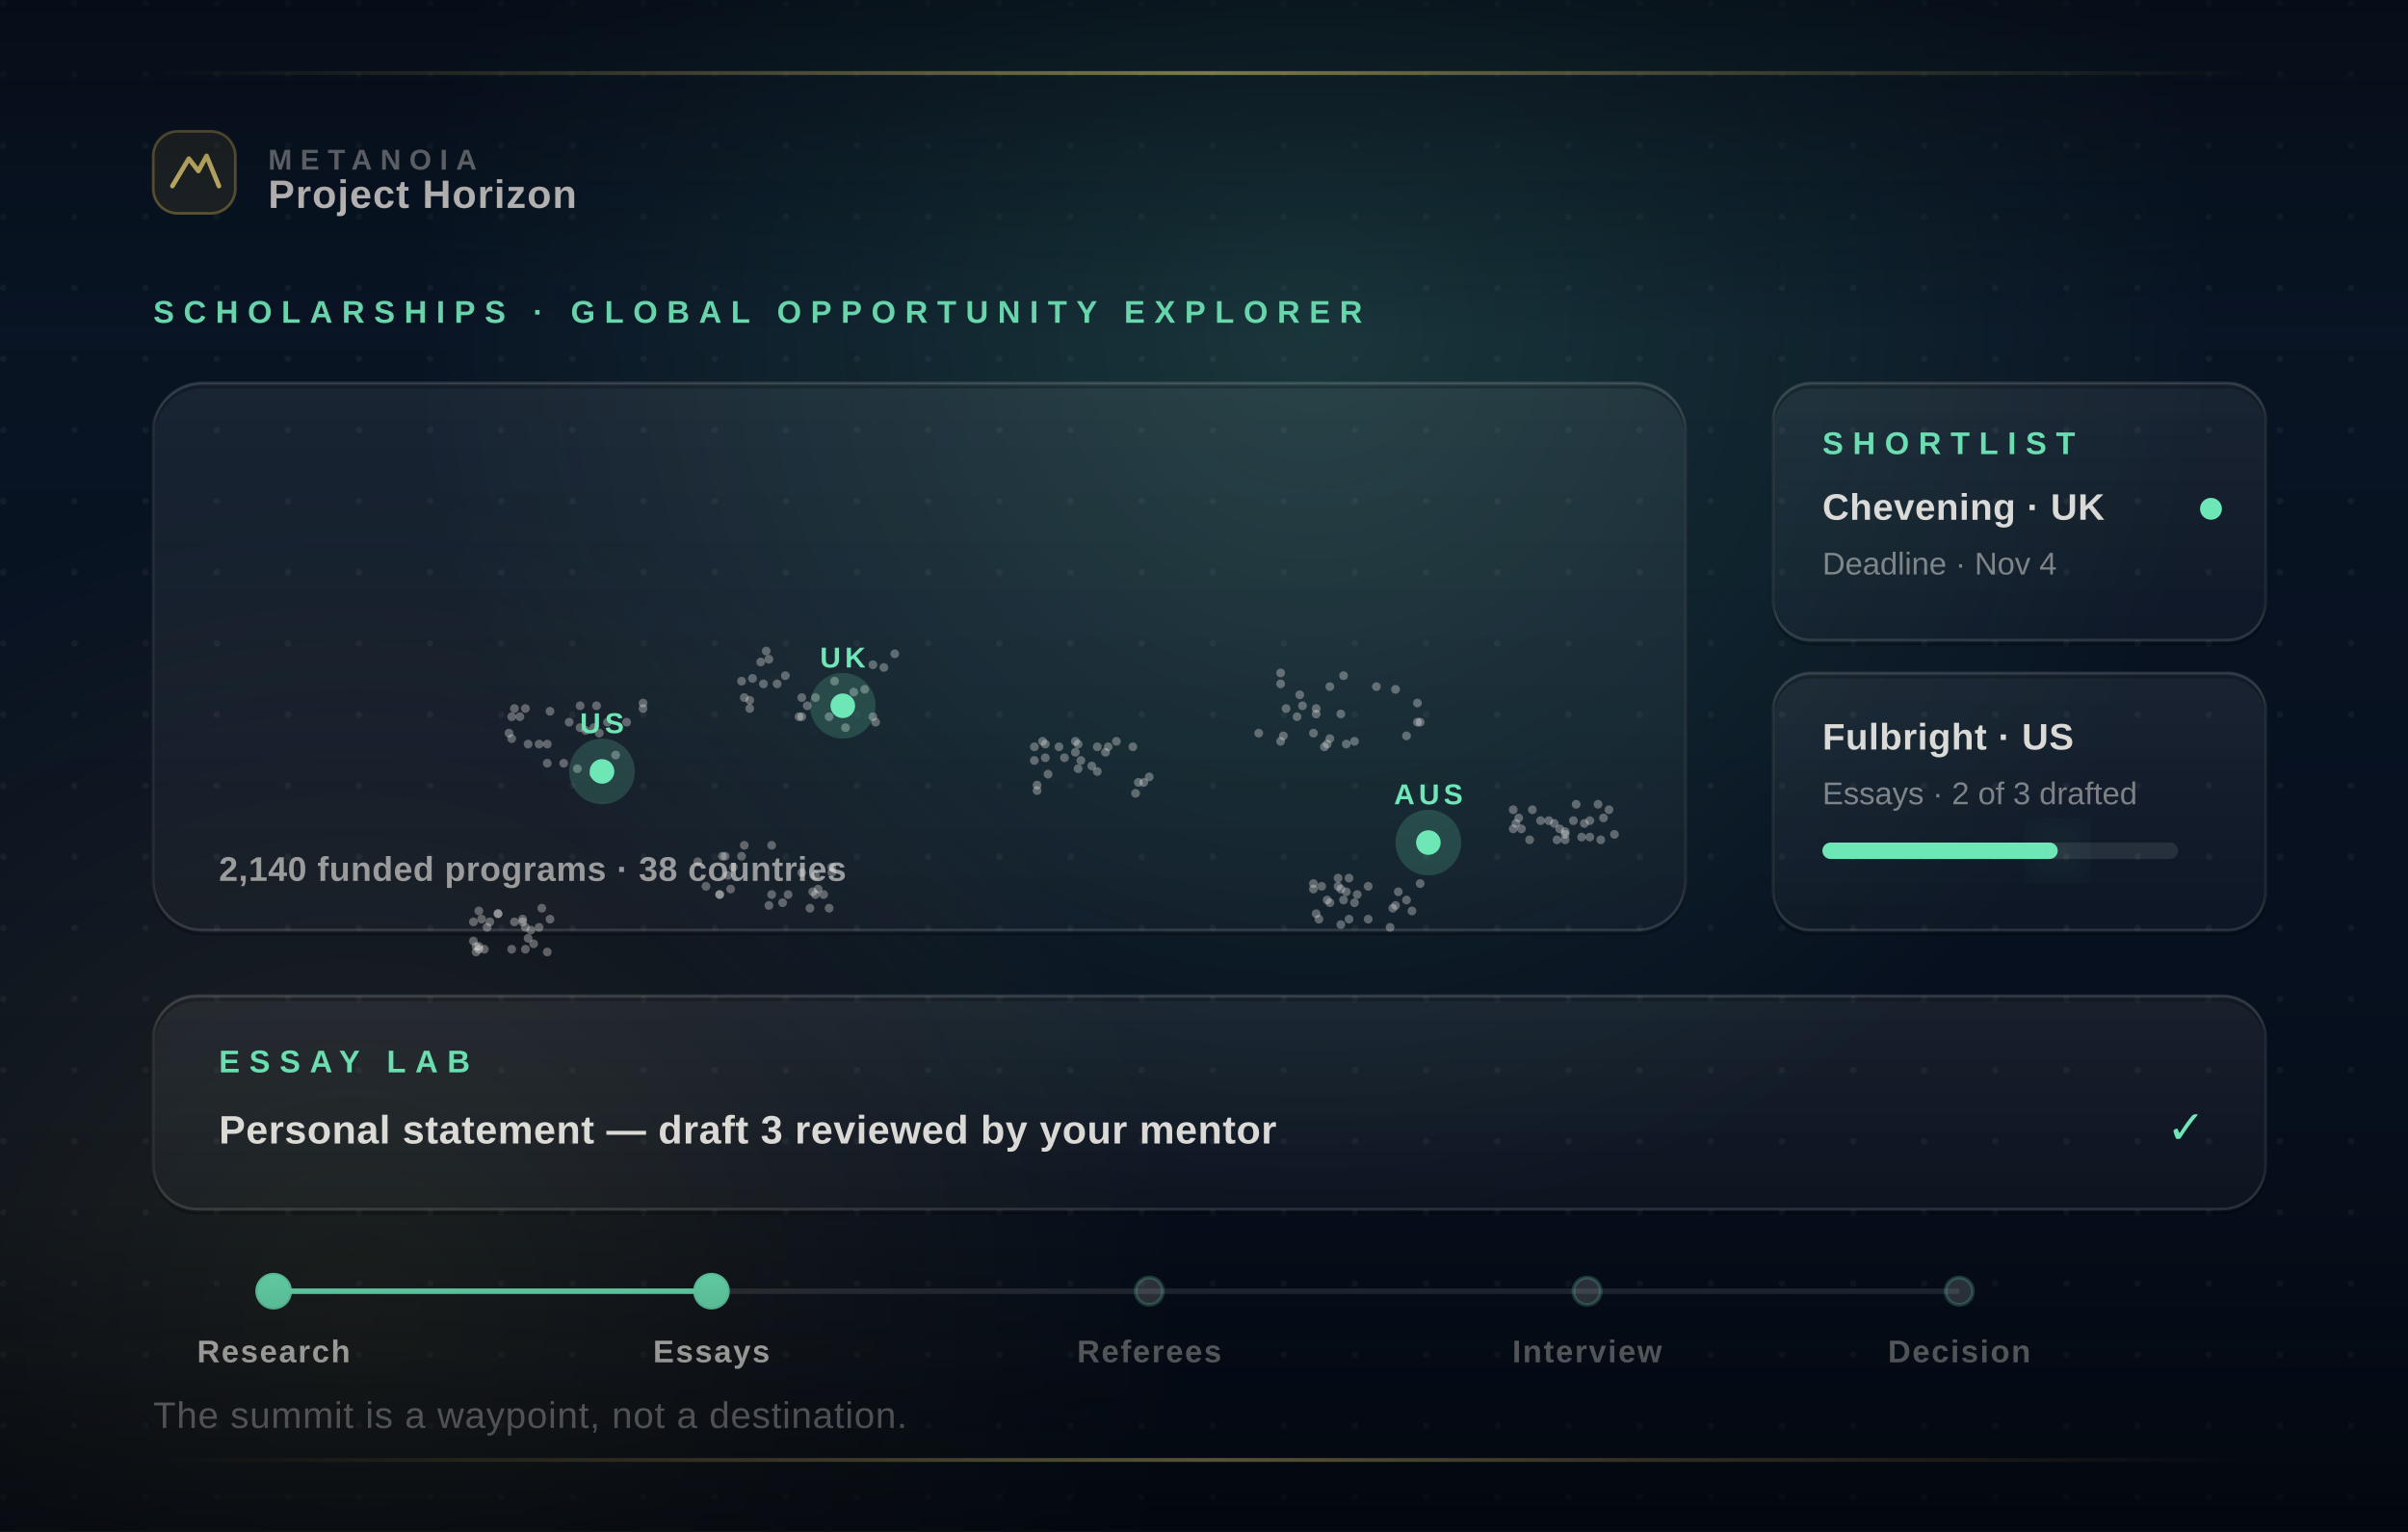
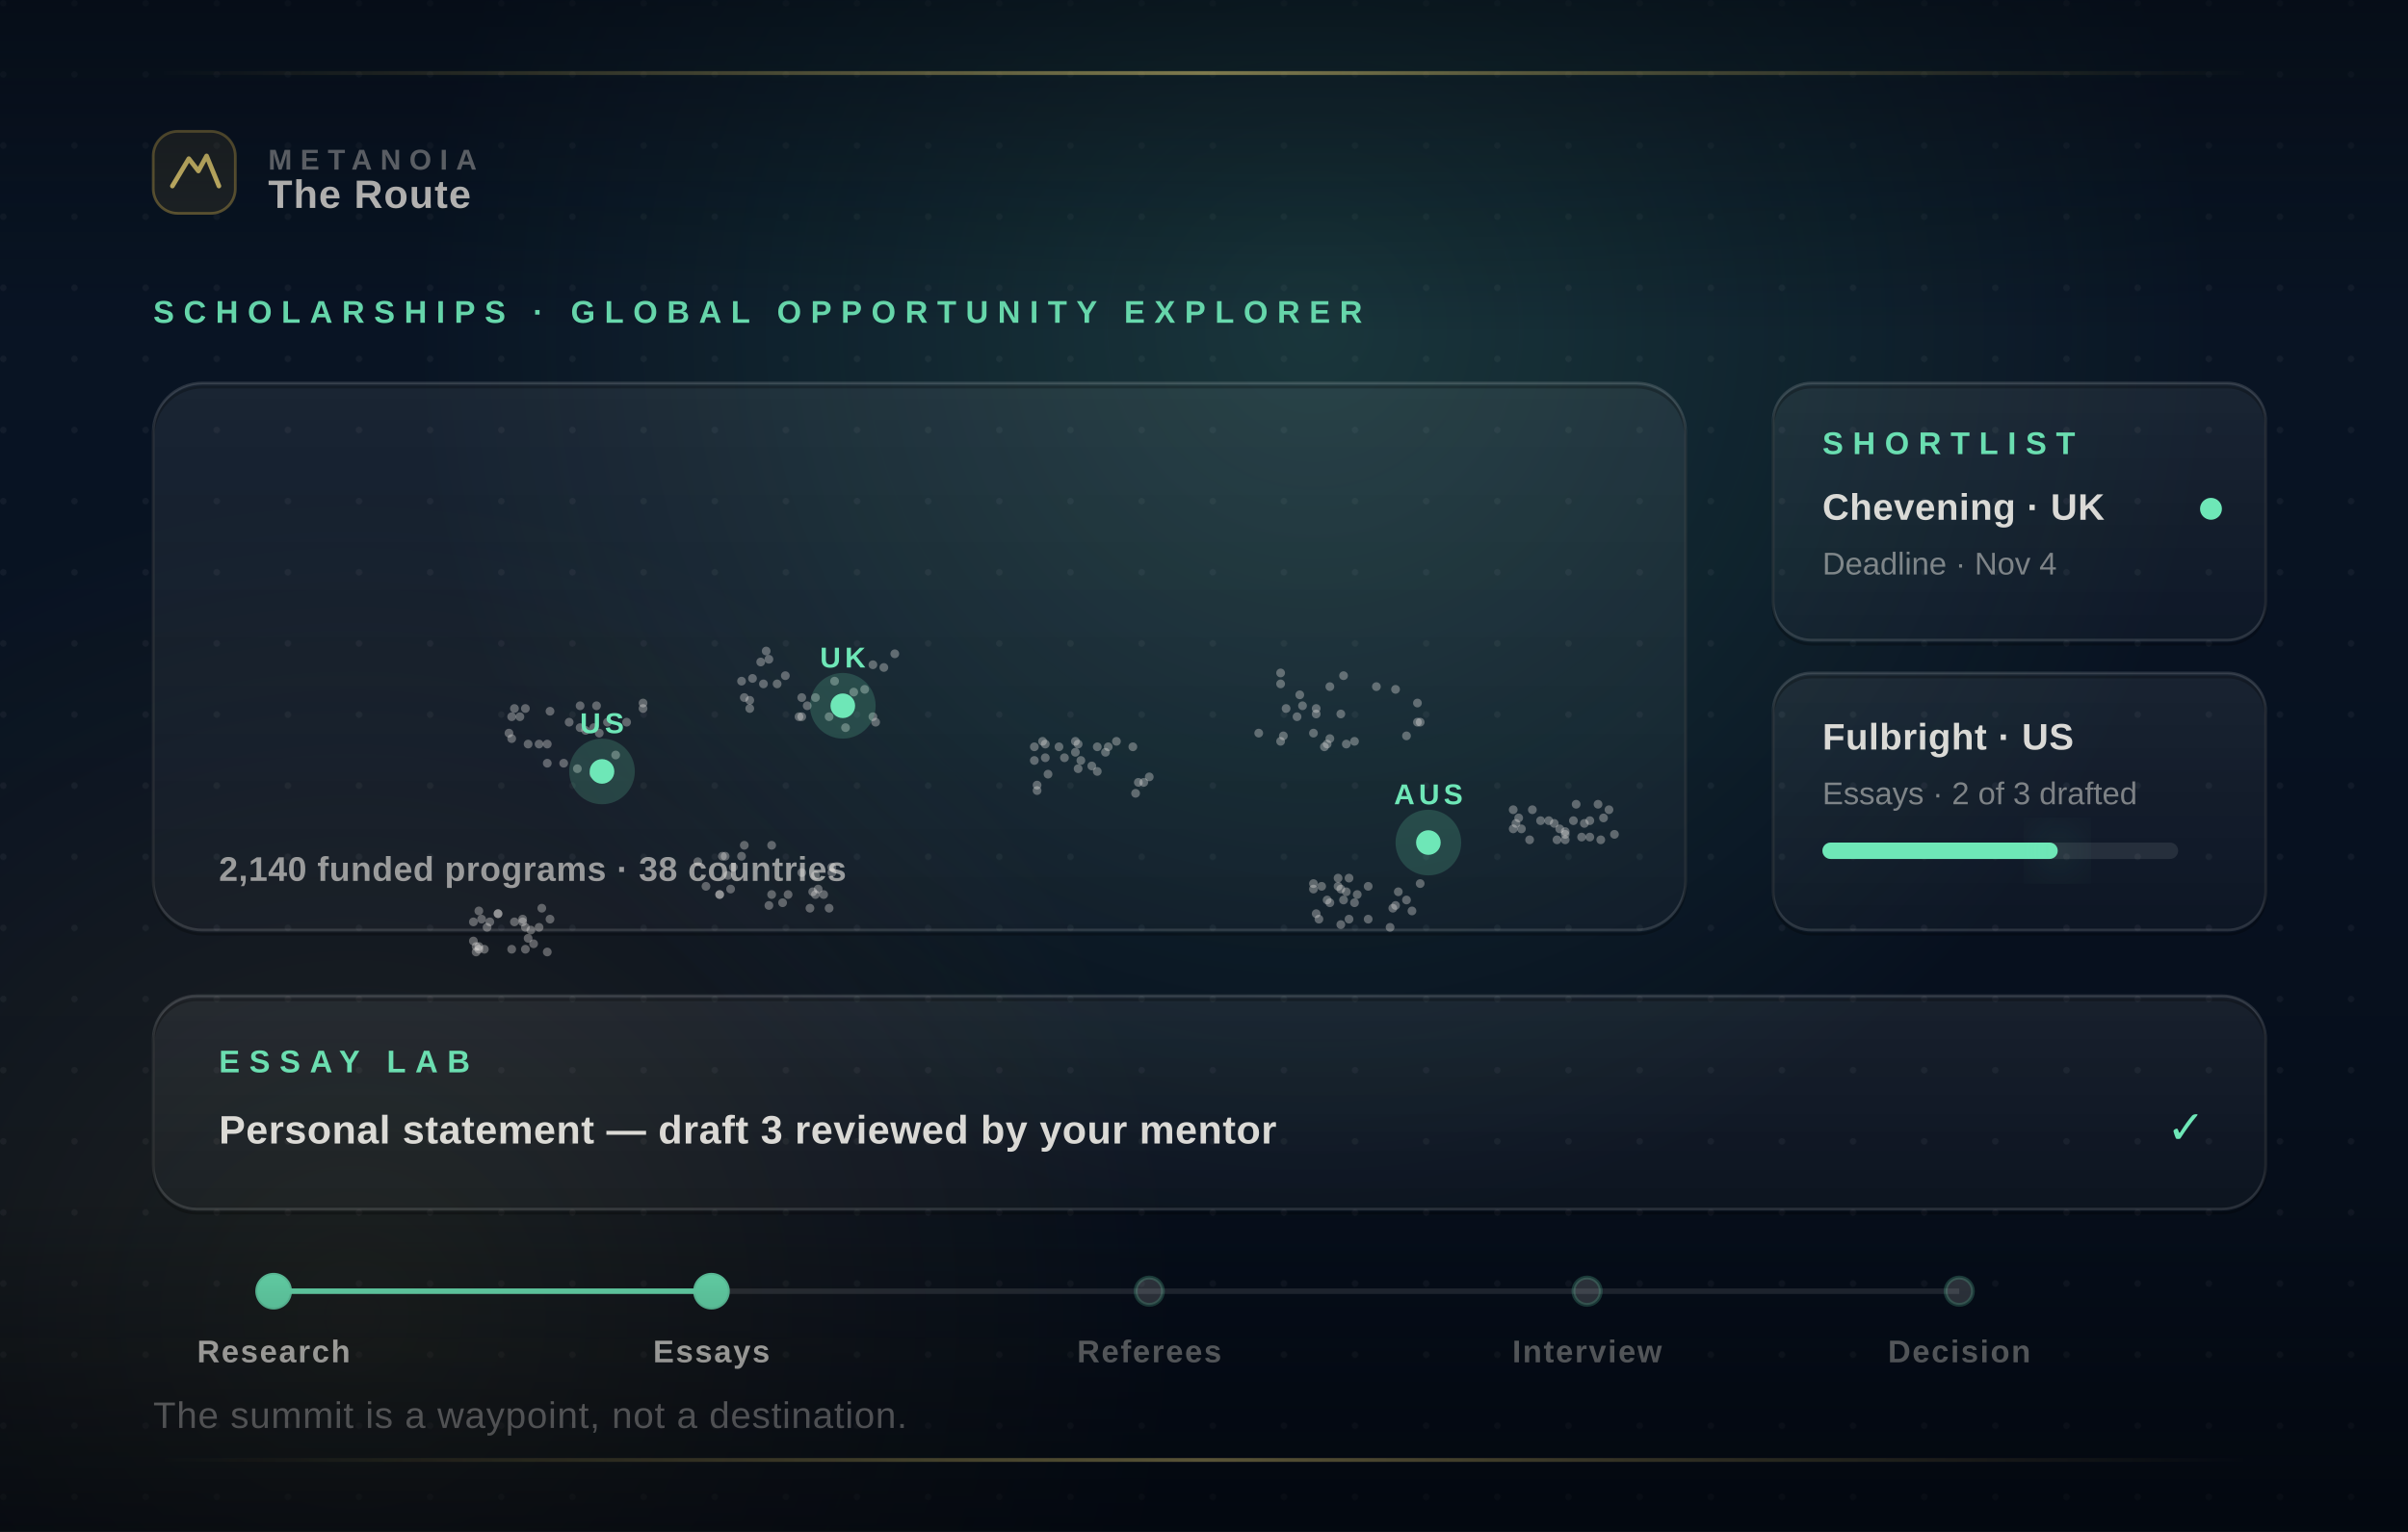
<svg xmlns="http://www.w3.org/2000/svg" viewBox="0 0 880 560" font-family="Avenir Next,Segoe UI,Helvetica Neue,Arial,sans-serif">
  <defs>
    <linearGradient id="ground" x1="0" y1="0" x2="0" y2="1">
      <stop offset="0" stop-color="#0A1626" />
      <stop offset=".55" stop-color="#071120" />
      <stop offset="1" stop-color="#050B15" />
    </linearGradient>
    <radialGradient id="aur" cx=".5" cy=".5" r=".5">
      <stop offset="0" stop-color="#6EE7B7" stop-opacity=".16" />
      <stop offset="1" stop-color="#6EE7B7" stop-opacity="0" />
    </radialGradient>
    <radialGradient id="aurG" cx=".5" cy=".5" r=".5">
      <stop offset="0" stop-color="#C9A84C" stop-opacity=".12" />
      <stop offset="1" stop-color="#C9A84C" stop-opacity="0" />
    </radialGradient>
    <linearGradient id="glass" x1="0" y1="0" x2="0" y2="1">
      <stop offset="0" stop-color="#FFFFFF" stop-opacity=".07" />
      <stop offset="1" stop-color="#FFFFFF" stop-opacity=".025" />
    </linearGradient>
    <linearGradient id="goldline" x1="0" y1="0" x2="1" y2="0">
      <stop offset="0" stop-color="#C9A84C" stop-opacity="0" />
      <stop offset=".5" stop-color="#F0D878" stop-opacity=".9" />
      <stop offset="1" stop-color="#C9A84C" stop-opacity="0" />
    </linearGradient>
    <filter id="soft" x="-60%" y="-60%" width="220%" height="220%">
      <feGaussianBlur stdDeviation="10" />
    </filter>
    <pattern id="dots" width="26" height="26" patternUnits="userSpaceOnUse">
      <circle cx="1.2" cy="1.2" r="1.2" fill="#FFFFFF" opacity=".045" />
    </pattern>
    <linearGradient id="vig" x1="0" y1="0" x2="0" y2="1">
      <stop offset="0" stop-color="#02060C" stop-opacity=".55" />
      <stop offset=".22" stop-color="#02060C" stop-opacity="0" />
      <stop offset=".78" stop-color="#02060C" stop-opacity="0" />
      <stop offset="1" stop-color="#02060C" stop-opacity=".6" />
    </linearGradient>
  </defs>
  <rect width="880" height="560" fill="url(#ground)" />
  <rect width="880" height="560" fill="url(#dots)" />
  <circle cx="480" cy="120" r="330" fill="url(#aur)" />
  <circle cx="130" cy="480" r="300" fill="url(#aurG)" />
  <g transform="translate(56,48)">
    <rect x="0" y="0" width="30" height="30" rx="9" fill="#C9A84C" fill-opacity=".13" stroke="#C9A84C" stroke-opacity=".5" stroke-width="1" />
    <path d="M7 20 L13 10 L16.5 14.5 L19.5 9 L24 20" fill="none" stroke="#F0D878" stroke-width="1.7" stroke-linecap="round" stroke-linejoin="round" />
    <text x="42" y="14" font-size="10.5" font-weight="800" letter-spacing="3" fill="rgba(240,237,232,.5)">METANOIA</text>
-     <text x="42" y="28" font-size="14.5" font-weight="700" letter-spacing=".4" fill="rgba(240,237,232,.94)">Project Horizon</text>
+     <text x="42" y="28" font-size="14.5" font-weight="700" letter-spacing=".4" fill="rgba(240,237,232,.94)">The Route</text>
  </g>
  <text x="56" y="118" font-size="11.5" font-weight="800" letter-spacing="3.4" fill="#6EE7B7" opacity=".95">SCHOLARSHIPS · GLOBAL OPPORTUNITY EXPLORER</text>
  <rect x="56" y="140" width="560" height="200" rx="18" fill="url(#glass)" stroke="rgba(255,255,255,.13)" stroke-width="1" />
  <rect x="56" y="140" width="560" height="200" rx="18" fill="none" stroke="#000" stroke-opacity=".25" stroke-width="1" transform="translate(0,1.5)" />
  <g transform="translate(70,150)">
    <circle cx="131" cy="110" r="1.6" fill="rgba(240,237,232,.34)" />
    <circle cx="148" cy="108" r="1.6" fill="rgba(240,237,232,.34)" />
    <circle cx="142" cy="116" r="1.6" fill="rgba(240,237,232,.34)" />
    <circle cx="117" cy="120" r="1.6" fill="rgba(240,237,232,.34)" />
    <circle cx="116" cy="118" r="1.6" fill="rgba(240,237,232,.34)" />
    <circle cx="118" cy="109" r="1.6" fill="rgba(240,237,232,.34)" />
    <circle cx="136" cy="129" r="1.6" fill="rgba(240,237,232,.34)" />
    <circle cx="120" cy="112" r="1.6" fill="rgba(240,237,232,.34)" />
    <circle cx="147" cy="133" r="1.6" fill="rgba(240,237,232,.34)" />
    <circle cx="144" cy="117" r="1.6" fill="rgba(240,237,232,.34)" />
    <circle cx="165" cy="107" r="1.6" fill="rgba(240,237,232,.34)" />
    <circle cx="159" cy="114" r="1.6" fill="rgba(240,237,232,.34)" />
    <circle cx="122" cy="109" r="1.6" fill="rgba(240,237,232,.34)" />
    <circle cx="130" cy="129" r="1.6" fill="rgba(240,237,232,.34)" />
    <circle cx="123" cy="122" r="1.6" fill="rgba(240,237,232,.34)" />
    <circle cx="147" cy="116" r="1.6" fill="rgba(240,237,232,.34)" />
    <circle cx="142" cy="108" r="1.6" fill="rgba(240,237,232,.34)" />
    <circle cx="117" cy="112" r="1.6" fill="rgba(240,237,232,.34)" />
    <circle cx="149" cy="118" r="1.6" fill="rgba(240,237,232,.34)" />
    <circle cx="130" cy="122" r="1.6" fill="rgba(240,237,232,.34)" />
    <circle cx="138" cy="114" r="1.6" fill="rgba(240,237,232,.34)" />
    <circle cx="155" cy="126" r="1.6" fill="rgba(240,237,232,.34)" />
    <circle cx="127" cy="122" r="1.6" fill="rgba(240,237,232,.34)" />
    <circle cx="141" cy="131" r="1.6" fill="rgba(240,237,232,.34)" />
    <circle cx="152" cy="114" r="1.6" fill="rgba(240,237,232,.34)" />
    <circle cx="165" cy="109" r="1.6" fill="rgba(240,237,232,.34)" />
    <circle cx="225" cy="108" r="1.6" fill="rgba(240,237,232,.34)" />
    <circle cx="209" cy="100" r="1.6" fill="rgba(240,237,232,.34)" />
    <circle cx="202" cy="105" r="1.6" fill="rgba(240,237,232,.34)" />
    <circle cx="246" cy="102" r="1.6" fill="rgba(240,237,232,.34)" />
    <circle cx="253" cy="94" r="1.6" fill="rgba(240,237,232,.34)" />
    <circle cx="242" cy="103" r="1.6" fill="rgba(240,237,232,.34)" />
    <circle cx="235" cy="99" r="1.6" fill="rgba(240,237,232,.34)" />
    <circle cx="250" cy="114" r="1.6" fill="rgba(240,237,232,.34)" />
    <circle cx="228" cy="105" r="1.6" fill="rgba(240,237,232,.34)" />
    <circle cx="204" cy="106" r="1.6" fill="rgba(240,237,232,.34)" />
    <circle cx="239" cy="116" r="1.6" fill="rgba(240,237,232,.34)" />
    <circle cx="249" cy="93" r="1.6" fill="rgba(240,237,232,.34)" />
    <circle cx="223" cy="105" r="1.6" fill="rgba(240,237,232,.34)" />
    <circle cx="201" cy="99" r="1.6" fill="rgba(240,237,232,.34)" />
    <circle cx="210" cy="88" r="1.6" fill="rgba(240,237,232,.34)" />
    <circle cx="204" cy="109" r="1.6" fill="rgba(240,237,232,.34)" />
    <circle cx="208" cy="92" r="1.6" fill="rgba(240,237,232,.34)" />
    <circle cx="223" cy="112" r="1.6" fill="rgba(240,237,232,.34)" />
    <circle cx="205" cy="98" r="1.6" fill="rgba(240,237,232,.34)" />
    <circle cx="233" cy="112" r="1.6" fill="rgba(240,237,232,.34)" />
    <circle cx="249" cy="112" r="1.6" fill="rgba(240,237,232,.34)" />
    <circle cx="217" cy="97" r="1.6" fill="rgba(240,237,232,.34)" />
    <circle cx="222" cy="112" r="1.6" fill="rgba(240,237,232,.34)" />
    <circle cx="257" cy="89" r="1.6" fill="rgba(240,237,232,.34)" />
    <circle cx="211" cy="91" r="1.6" fill="rgba(240,237,232,.34)" />
    <circle cx="214" cy="100" r="1.6" fill="rgba(240,237,232,.34)" />
    <circle cx="334" cy="125" r="1.6" fill="rgba(240,237,232,.34)" />
    <circle cx="308" cy="128" r="1.6" fill="rgba(240,237,232,.34)" />
    <circle cx="324" cy="131" r="1.6" fill="rgba(240,237,232,.34)" />
    <circle cx="350" cy="134" r="1.6" fill="rgba(240,237,232,.34)" />
    <circle cx="331" cy="132" r="1.6" fill="rgba(240,237,232,.34)" />
    <circle cx="338" cy="121" r="1.6" fill="rgba(240,237,232,.34)" />
    <circle cx="348" cy="136" r="1.6" fill="rgba(240,237,232,.34)" />
    <circle cx="346" cy="136" r="1.6" fill="rgba(240,237,232,.34)" />
    <circle cx="325" cy="128" r="1.6" fill="rgba(240,237,232,.34)" />
    <circle cx="313" cy="133" r="1.6" fill="rgba(240,237,232,.34)" />
    <circle cx="311" cy="121" r="1.6" fill="rgba(240,237,232,.34)" />
    <circle cx="317" cy="123" r="1.6" fill="rgba(240,237,232,.34)" />
    <circle cx="323" cy="121" r="1.6" fill="rgba(240,237,232,.34)" />
    <circle cx="308" cy="123" r="1.6" fill="rgba(240,237,232,.34)" />
    <circle cx="312" cy="127" r="1.6" fill="rgba(240,237,232,.34)" />
    <circle cx="309" cy="137" r="1.6" fill="rgba(240,237,232,.34)" />
    <circle cx="335" cy="123" r="1.6" fill="rgba(240,237,232,.34)" />
    <circle cx="319" cy="127" r="1.6" fill="rgba(240,237,232,.34)" />
    <circle cx="324" cy="122" r="1.6" fill="rgba(240,237,232,.34)" />
    <circle cx="345" cy="140" r="1.6" fill="rgba(240,237,232,.34)" />
    <circle cx="329" cy="130" r="1.6" fill="rgba(240,237,232,.34)" />
    <circle cx="312" cy="122" r="1.6" fill="rgba(240,237,232,.34)" />
    <circle cx="323" cy="125" r="1.6" fill="rgba(240,237,232,.34)" />
    <circle cx="344" cy="123" r="1.6" fill="rgba(240,237,232,.34)" />
    <circle cx="309" cy="139" r="1.6" fill="rgba(240,237,232,.34)" />
    <circle cx="331" cy="123" r="1.6" fill="rgba(240,237,232,.34)" />
    <circle cx="212" cy="159" r="1.6" fill="rgba(240,237,232,.34)" />
    <circle cx="211" cy="181" r="1.6" fill="rgba(240,237,232,.34)" />
    <circle cx="229" cy="175" r="1.6" fill="rgba(240,237,232,.34)" />
    <circle cx="198" cy="167" r="1.6" fill="rgba(240,237,232,.34)" />
    <circle cx="193" cy="177" r="1.6" fill="rgba(240,237,232,.34)" />
    <circle cx="212" cy="177" r="1.6" fill="rgba(240,237,232,.34)" />
    <circle cx="201" cy="163" r="1.6" fill="rgba(240,237,232,.34)" />
    <circle cx="226" cy="182" r="1.6" fill="rgba(240,237,232,.34)" />
    <circle cx="228" cy="177" r="1.6" fill="rgba(240,237,232,.34)" />
    <circle cx="227" cy="176" r="1.6" fill="rgba(240,237,232,.34)" />
    <circle cx="196" cy="170" r="1.6" fill="rgba(240,237,232,.34)" />
    <circle cx="202" cy="159" r="1.6" fill="rgba(240,237,232,.34)" />
    <circle cx="185" cy="165" r="1.6" fill="rgba(240,237,232,.34)" />
    <circle cx="197" cy="175" r="1.6" fill="rgba(240,237,232,.34)" />
    <circle cx="234" cy="169" r="1.6" fill="rgba(240,237,232,.34)" />
    <circle cx="233" cy="182" r="1.6" fill="rgba(240,237,232,.34)" />
    <circle cx="234" cy="167" r="1.6" fill="rgba(240,237,232,.34)" />
    <circle cx="195" cy="163" r="1.6" fill="rgba(240,237,232,.34)" />
    <circle cx="194" cy="163" r="1.6" fill="rgba(240,237,232,.34)" />
    <circle cx="216" cy="180" r="1.6" fill="rgba(240,237,232,.34)" />
    <circle cx="228" cy="170" r="1.6" fill="rgba(240,237,232,.34)" />
    <circle cx="218" cy="177" r="1.6" fill="rgba(240,237,232,.34)" />
    <circle cx="188" cy="174" r="1.6" fill="rgba(240,237,232,.34)" />
    <circle cx="231" cy="177" r="1.6" fill="rgba(240,237,232,.34)" />
    <circle cx="223" cy="169" r="1.6" fill="rgba(240,237,232,.34)" />
    <circle cx="193" cy="177" r="1.6" fill="rgba(240,237,232,.34)" />
    <circle cx="410" cy="118" r="1.6" fill="rgba(240,237,232,.34)" />
    <circle cx="448" cy="107" r="1.6" fill="rgba(240,237,232,.34)" />
    <circle cx="414" cy="123" r="1.6" fill="rgba(240,237,232,.34)" />
    <circle cx="433" cy="101" r="1.6" fill="rgba(240,237,232,.34)" />
    <circle cx="398" cy="100" r="1.6" fill="rgba(240,237,232,.34)" />
    <circle cx="444" cy="119" r="1.6" fill="rgba(240,237,232,.34)" />
    <circle cx="399" cy="119" r="1.6" fill="rgba(240,237,232,.34)" />
    <circle cx="449" cy="114" r="1.6" fill="rgba(240,237,232,.34)" />
    <circle cx="411" cy="111" r="1.6" fill="rgba(240,237,232,.34)" />
    <circle cx="398" cy="96" r="1.6" fill="rgba(240,237,232,.34)" />
    <circle cx="448" cy="114" r="1.6" fill="rgba(240,237,232,.34)" />
    <circle cx="422" cy="122" r="1.6" fill="rgba(240,237,232,.34)" />
    <circle cx="416" cy="120" r="1.6" fill="rgba(240,237,232,.34)" />
    <circle cx="440" cy="102" r="1.6" fill="rgba(240,237,232,.34)" />
    <circle cx="405" cy="104" r="1.6" fill="rgba(240,237,232,.34)" />
    <circle cx="404" cy="112" r="1.6" fill="rgba(240,237,232,.34)" />
    <circle cx="406" cy="108" r="1.6" fill="rgba(240,237,232,.34)" />
    <circle cx="398" cy="121" r="1.6" fill="rgba(240,237,232,.34)" />
    <circle cx="411" cy="109" r="1.6" fill="rgba(240,237,232,.34)" />
    <circle cx="425" cy="121" r="1.6" fill="rgba(240,237,232,.34)" />
    <circle cx="415" cy="122" r="1.6" fill="rgba(240,237,232,.34)" />
    <circle cx="420" cy="111" r="1.6" fill="rgba(240,237,232,.34)" />
    <circle cx="421" cy="97" r="1.6" fill="rgba(240,237,232,.34)" />
    <circle cx="416" cy="101" r="1.6" fill="rgba(240,237,232,.34)" />
    <circle cx="390" cy="118" r="1.6" fill="rgba(240,237,232,.34)" />
    <circle cx="400" cy="109" r="1.6" fill="rgba(240,237,232,.34)" />
    <circle cx="509" cy="151" r="1.6" fill="rgba(240,237,232,.34)" />
    <circle cx="493" cy="150" r="1.6" fill="rgba(240,237,232,.34)" />
    <circle cx="502" cy="155" r="1.6" fill="rgba(240,237,232,.34)" />
    <circle cx="484" cy="151" r="1.6" fill="rgba(240,237,232,.34)" />
    <circle cx="490" cy="146" r="1.6" fill="rgba(240,237,232,.34)" />
    <circle cx="511" cy="150" r="1.6" fill="rgba(240,237,232,.34)" />
    <circle cx="502" cy="154" r="1.6" fill="rgba(240,237,232,.34)" />
    <circle cx="516" cy="149" r="1.6" fill="rgba(240,237,232,.34)" />
    <circle cx="505" cy="150" r="1.6" fill="rgba(240,237,232,.34)" />
    <circle cx="500" cy="153" r="1.6" fill="rgba(240,237,232,.34)" />
    <circle cx="498" cy="151" r="1.6" fill="rgba(240,237,232,.34)" />
    <circle cx="499" cy="157" r="1.6" fill="rgba(240,237,232,.34)" />
    <circle cx="508" cy="156" r="1.6" fill="rgba(240,237,232,.34)" />
    <circle cx="518" cy="146" r="1.6" fill="rgba(240,237,232,.34)" />
    <circle cx="502" cy="157" r="1.6" fill="rgba(240,237,232,.34)" />
    <circle cx="514" cy="144" r="1.6" fill="rgba(240,237,232,.34)" />
    <circle cx="485" cy="149" r="1.6" fill="rgba(240,237,232,.34)" />
    <circle cx="483" cy="146" r="1.6" fill="rgba(240,237,232,.34)" />
    <circle cx="483" cy="153" r="1.6" fill="rgba(240,237,232,.34)" />
    <circle cx="511" cy="156" r="1.6" fill="rgba(240,237,232,.34)" />
    <circle cx="486" cy="153" r="1.6" fill="rgba(240,237,232,.34)" />
    <circle cx="506" cy="144" r="1.6" fill="rgba(240,237,232,.34)" />
    <circle cx="515" cy="157" r="1.6" fill="rgba(240,237,232,.34)" />
    <circle cx="489" cy="157" r="1.6" fill="rgba(240,237,232,.34)" />
    <circle cx="496" cy="150" r="1.6" fill="rgba(240,237,232,.34)" />
    <circle cx="520" cy="155" r="1.6" fill="rgba(240,237,232,.34)" />
    <circle cx="108" cy="189" r="1.6" fill="rgba(240,237,232,.34)" />
    <circle cx="121" cy="187" r="1.6" fill="rgba(240,237,232,.34)" />
    <circle cx="109" cy="187" r="1.6" fill="rgba(240,237,232,.34)" />
    <circle cx="128" cy="182" r="1.6" fill="rgba(240,237,232,.34)" />
    <circle cx="122" cy="189" r="1.6" fill="rgba(240,237,232,.34)" />
    <circle cx="103" cy="187" r="1.6" fill="rgba(240,237,232,.34)" />
    <circle cx="124" cy="190" r="1.6" fill="rgba(240,237,232,.34)" />
    <circle cx="104" cy="198" r="1.6" fill="rgba(240,237,232,.34)" />
    <circle cx="130" cy="198" r="1.6" fill="rgba(240,237,232,.34)" />
    <circle cx="106" cy="186" r="1.6" fill="rgba(240,237,232,.34)" />
    <circle cx="103" cy="194" r="1.6" fill="rgba(240,237,232,.34)" />
    <circle cx="112" cy="184" r="1.6" fill="rgba(240,237,232,.34)" />
    <circle cx="117" cy="197" r="1.6" fill="rgba(240,237,232,.34)" />
    <circle cx="131" cy="186" r="1.6" fill="rgba(240,237,232,.34)" />
    <circle cx="107" cy="197" r="1.6" fill="rgba(240,237,232,.34)" />
    <circle cx="123" cy="193" r="1.6" fill="rgba(240,237,232,.34)" />
    <circle cx="105" cy="183" r="1.6" fill="rgba(240,237,232,.34)" />
    <circle cx="127" cy="189" r="1.6" fill="rgba(240,237,232,.34)" />
    <circle cx="105" cy="197" r="1.6" fill="rgba(240,237,232,.34)" />
    <circle cx="125" cy="195" r="1.6" fill="rgba(240,237,232,.34)" />
    <circle cx="105" cy="196" r="1.6" fill="rgba(240,237,232,.34)" />
    <circle cx="104" cy="196" r="1.6" fill="rgba(240,237,232,.34)" />
    <circle cx="118" cy="187" r="1.6" fill="rgba(240,237,232,.34)" />
    <circle cx="122" cy="197" r="1.6" fill="rgba(240,237,232,.34)" />
    <circle cx="112" cy="184" r="1.6" fill="rgba(240,237,232,.34)" />
    <circle cx="121" cy="186" r="1.6" fill="rgba(240,237,232,.34)" />
    <circle cx="413" cy="174" r="1.6" fill="rgba(240,237,232,.34)" />
    <circle cx="410" cy="175" r="1.6" fill="rgba(240,237,232,.34)" />
    <circle cx="422" cy="176" r="1.6" fill="rgba(240,237,232,.34)" />
    <circle cx="441" cy="176" r="1.6" fill="rgba(240,237,232,.34)" />
    <circle cx="430" cy="174" r="1.6" fill="rgba(240,237,232,.34)" />
    <circle cx="423" cy="171" r="1.6" fill="rgba(240,237,232,.34)" />
    <circle cx="419" cy="171" r="1.6" fill="rgba(240,237,232,.34)" />
    <circle cx="440" cy="181" r="1.6" fill="rgba(240,237,232,.34)" />
    <circle cx="416" cy="180" r="1.6" fill="rgba(240,237,232,.34)" />
    <circle cx="449" cy="173" r="1.6" fill="rgba(240,237,232,.34)" />
    <circle cx="444" cy="179" r="1.6" fill="rgba(240,237,232,.34)" />
    <circle cx="430" cy="186" r="1.6" fill="rgba(240,237,232,.34)" />
    <circle cx="425" cy="180" r="1.6" fill="rgba(240,237,232,.34)" />
    <circle cx="438" cy="189" r="1.6" fill="rgba(240,237,232,.34)" />
    <circle cx="423" cy="186" r="1.6" fill="rgba(240,237,232,.34)" />
    <circle cx="439" cy="182" r="1.6" fill="rgba(240,237,232,.34)" />
    <circle cx="426" cy="177" r="1.6" fill="rgba(240,237,232,.34)" />
    <circle cx="410" cy="173" r="1.6" fill="rgba(240,237,232,.34)" />
    <circle cx="411" cy="184" r="1.6" fill="rgba(240,237,232,.34)" />
    <circle cx="419" cy="174" r="1.6" fill="rgba(240,237,232,.34)" />
    <circle cx="412" cy="186" r="1.6" fill="rgba(240,237,232,.34)" />
    <circle cx="446" cy="183" r="1.6" fill="rgba(240,237,232,.34)" />
    <circle cx="420" cy="175" r="1.6" fill="rgba(240,237,232,.34)" />
    <circle cx="421" cy="179" r="1.6" fill="rgba(240,237,232,.34)" />
    <circle cx="415" cy="179" r="1.6" fill="rgba(240,237,232,.34)" />
    <circle cx="420" cy="188" r="1.6" fill="rgba(240,237,232,.34)" />
    <g transform="translate(238,108)">
      <circle r="12" fill="#6EE7B7" opacity=".18">
        <animate attributeName="r" values="8;16;8" dur="3s" repeatCount="indefinite" />
      </circle>
      <circle r="4.5" fill="#6EE7B7" />
      <text x="0" y="-14" font-size="10.5" font-weight="800" letter-spacing="1.5" fill="#6EE7B7" text-anchor="middle">UK</text>
    </g>
    <g transform="translate(150,132)">
      <circle r="12" fill="#6EE7B7" opacity=".18">
        <animate attributeName="r" values="8;16;8" dur="3s" repeatCount="indefinite" />
      </circle>
      <circle r="4.5" fill="#6EE7B7" />
      <text x="0" y="-14" font-size="10.5" font-weight="800" letter-spacing="1.5" fill="#6EE7B7" text-anchor="middle">US</text>
    </g>
    <g transform="translate(452,158)">
      <circle r="12" fill="#6EE7B7" opacity=".18">
        <animate attributeName="r" values="8;16;8" dur="3s" repeatCount="indefinite" />
      </circle>
      <circle r="4.5" fill="#6EE7B7" />
      <text x="0" y="-14" font-size="10.5" font-weight="800" letter-spacing="1.5" fill="#6EE7B7" text-anchor="middle">AUS</text>
    </g>
  </g>
  <text x="80" y="322" font-size="12.5" font-weight="600" letter-spacing="0.2" fill="rgba(240,237,232,.6)" text-anchor="start">2,140 funded programs · 38 countries</text>
  <rect x="648" y="140" width="180" height="94" rx="14" fill="url(#glass)" stroke="rgba(255,255,255,.13)" stroke-width="1" />
  <rect x="648" y="140" width="180" height="94" rx="14" fill="none" stroke="#000" stroke-opacity=".25" stroke-width="1" transform="translate(0,1.5)" />
  <text x="666" y="166" font-size="11.5" font-weight="800" letter-spacing="3.4" fill="#6EE7B7" opacity=".95">SHORTLIST</text>
  <text x="666" y="190" font-size="13.5" font-weight="700" letter-spacing="0.2" fill="rgba(240,237,232,.9)" text-anchor="start">Chevening · UK</text>
  <text x="666" y="210" font-size="11.5" fill="rgba(240,237,232,.48)" text-anchor="start">Deadline · Nov 4</text>
  <circle cx="808" cy="186" r="4" fill="#6EE7B7" />
  <rect x="648" y="246" width="180" height="94" rx="14" fill="url(#glass)" stroke="rgba(255,255,255,.13)" stroke-width="1" />
  <rect x="648" y="246" width="180" height="94" rx="14" fill="none" stroke="#000" stroke-opacity=".25" stroke-width="1" transform="translate(0,1.5)" />
  <text x="666" y="274" font-size="13.5" font-weight="700" letter-spacing="0.2" fill="rgba(240,237,232,.9)" text-anchor="start">Fulbright · US</text>
  <text x="666" y="294" font-size="11.5" fill="rgba(240,237,232,.48)" text-anchor="start">Essays · 2 of 3 drafted</text>
  <rect x="666" y="308" width="130" height="6" rx="3.0" fill="rgba(255,255,255,.09)" />
  <rect x="666" y="308" width="86" height="6" rx="3.0" fill="#6EE7B7" />
  <circle cx="752" cy="311.0" r="5.5" fill="#6EE7B7" opacity=".35" filter="url(#soft)" />
  <rect x="56" y="364" width="772" height="78" rx="16" fill="url(#glass)" stroke="rgba(255,255,255,.13)" stroke-width="1" />
  <rect x="56" y="364" width="772" height="78" rx="16" fill="none" stroke="#000" stroke-opacity=".25" stroke-width="1" transform="translate(0,1.5)" />
  <text x="80" y="392" font-size="11.5" font-weight="800" letter-spacing="3.4" fill="#6EE7B7" opacity=".95">ESSAY LAB</text>
  <text x="80" y="418" font-size="14.5" font-weight="600" letter-spacing="0.2" fill="rgba(240,237,232,.9)" text-anchor="start">Personal statement — draft 3 reviewed by your mentor</text>
  <text x="806" y="418" font-size="17" font-weight="800" letter-spacing="0" fill="#6EE7B7" text-anchor="end">✓</text>
  <rect x="100" y="471" width="616" height="2" fill="rgba(255,255,255,.12)" />
  <rect x="100" y="471" width="160" height="2" fill="#6EE7B7" />
  <circle cx="100" cy="472" r="6" fill="#6EE7B7" stroke="#6EE7B7" stroke-opacity=".9" stroke-width="1.4" />
  <text x="100" y="498" font-size="11.5" font-weight="700" letter-spacing=".6" fill="rgba(240,237,232,.85)" text-anchor="middle">Research</text>
  <circle cx="260" cy="472" r="6" fill="#6EE7B7" stroke="#6EE7B7" stroke-opacity=".9" stroke-width="1.4" />
  <text x="260" y="498" font-size="11.5" font-weight="700" letter-spacing=".6" fill="rgba(240,237,232,.85)" text-anchor="middle">Essays</text>
  <circle cx="420" cy="472" r="5" fill="rgba(255,255,255,.18)" stroke="#6EE7B7" stroke-opacity=".25" stroke-width="1.4" />
  <text x="420" y="498" font-size="11.5" font-weight="700" letter-spacing=".6" fill="rgba(240,237,232,.45)" text-anchor="middle">Referees</text>
  <circle cx="580" cy="472" r="5" fill="rgba(255,255,255,.18)" stroke="#6EE7B7" stroke-opacity=".25" stroke-width="1.4" />
  <text x="580" y="498" font-size="11.5" font-weight="700" letter-spacing=".6" fill="rgba(240,237,232,.45)" text-anchor="middle">Interview</text>
  <circle cx="716" cy="472" r="5" fill="rgba(255,255,255,.18)" stroke="#6EE7B7" stroke-opacity=".25" stroke-width="1.4" />
  <text x="716" y="498" font-size="11.5" font-weight="700" letter-spacing=".6" fill="rgba(240,237,232,.45)" text-anchor="middle">Decision</text>
  <text x="56" y="522" font-size="13.5" font-weight="400" letter-spacing="0.3" fill="rgba(240,237,232,.5)" text-anchor="start">The summit is a waypoint, not a destination.</text>
  <rect width="880" height="560" fill="url(#vig)" />
  <rect x="60" y="26" width="760" height="1.4" fill="url(#goldline)" opacity=".55" />
  <rect x="60" y="533" width="760" height="1.4" fill="url(#goldline)" opacity=".4" />
</svg>
